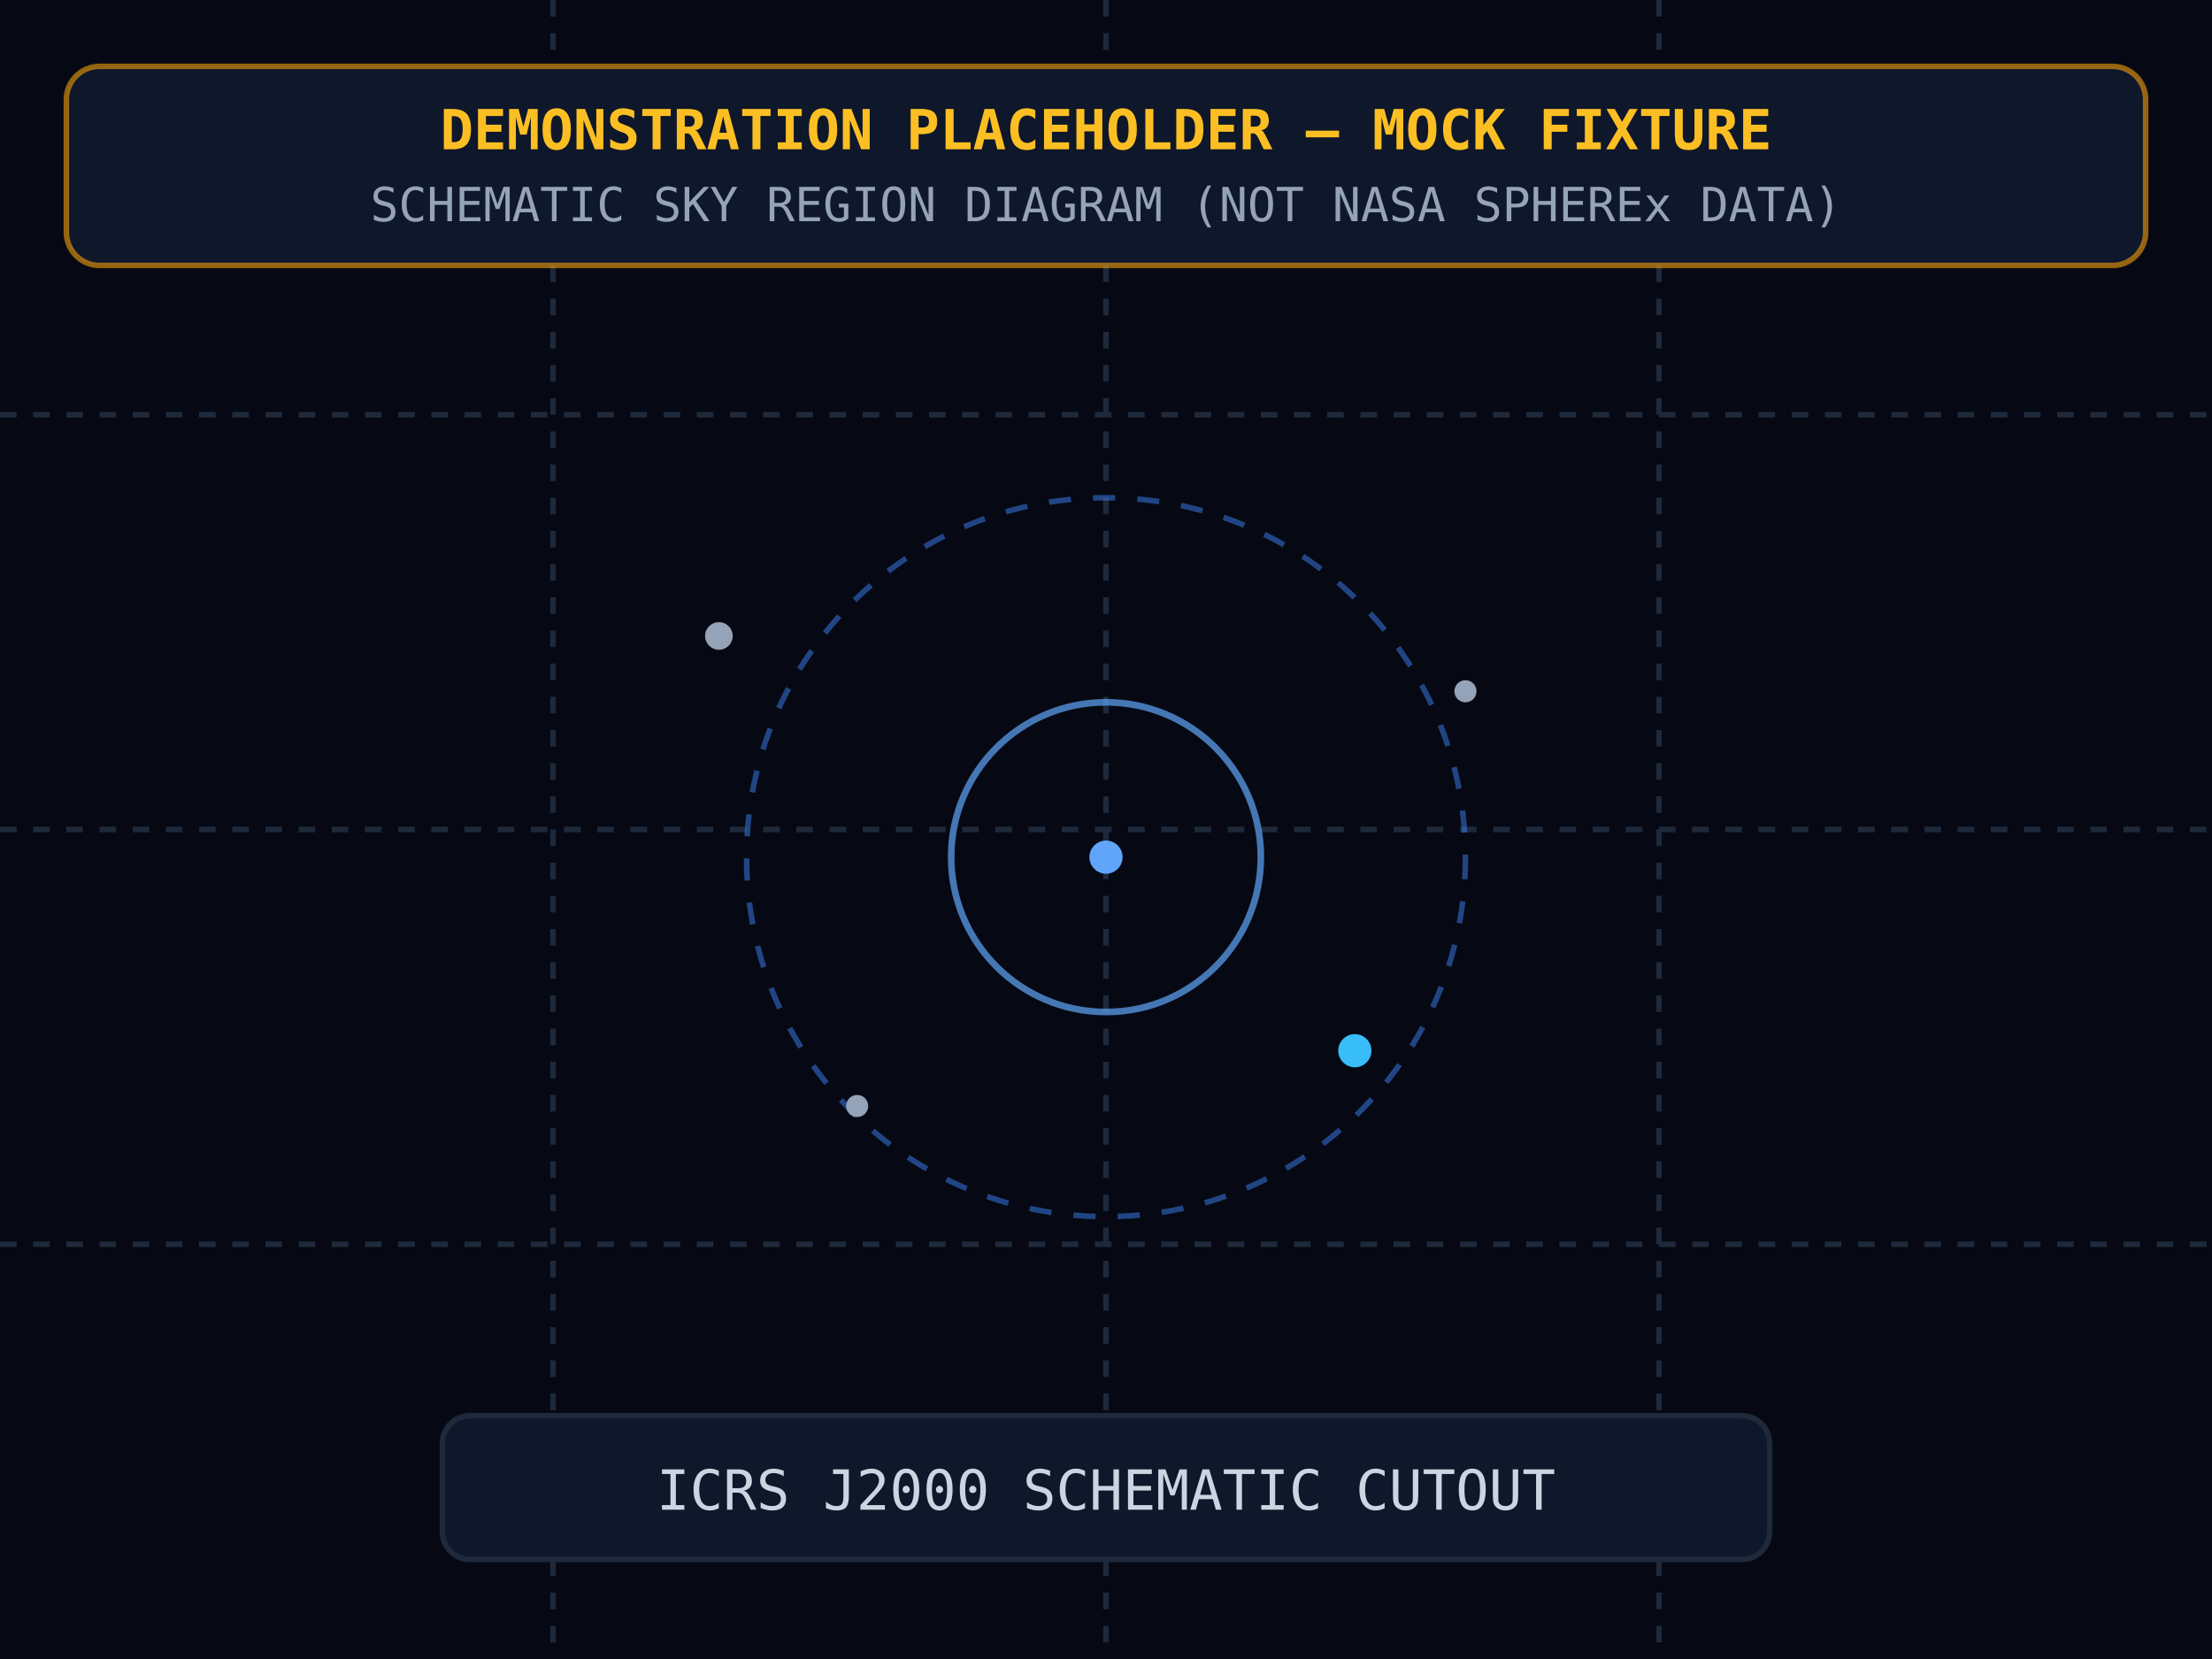
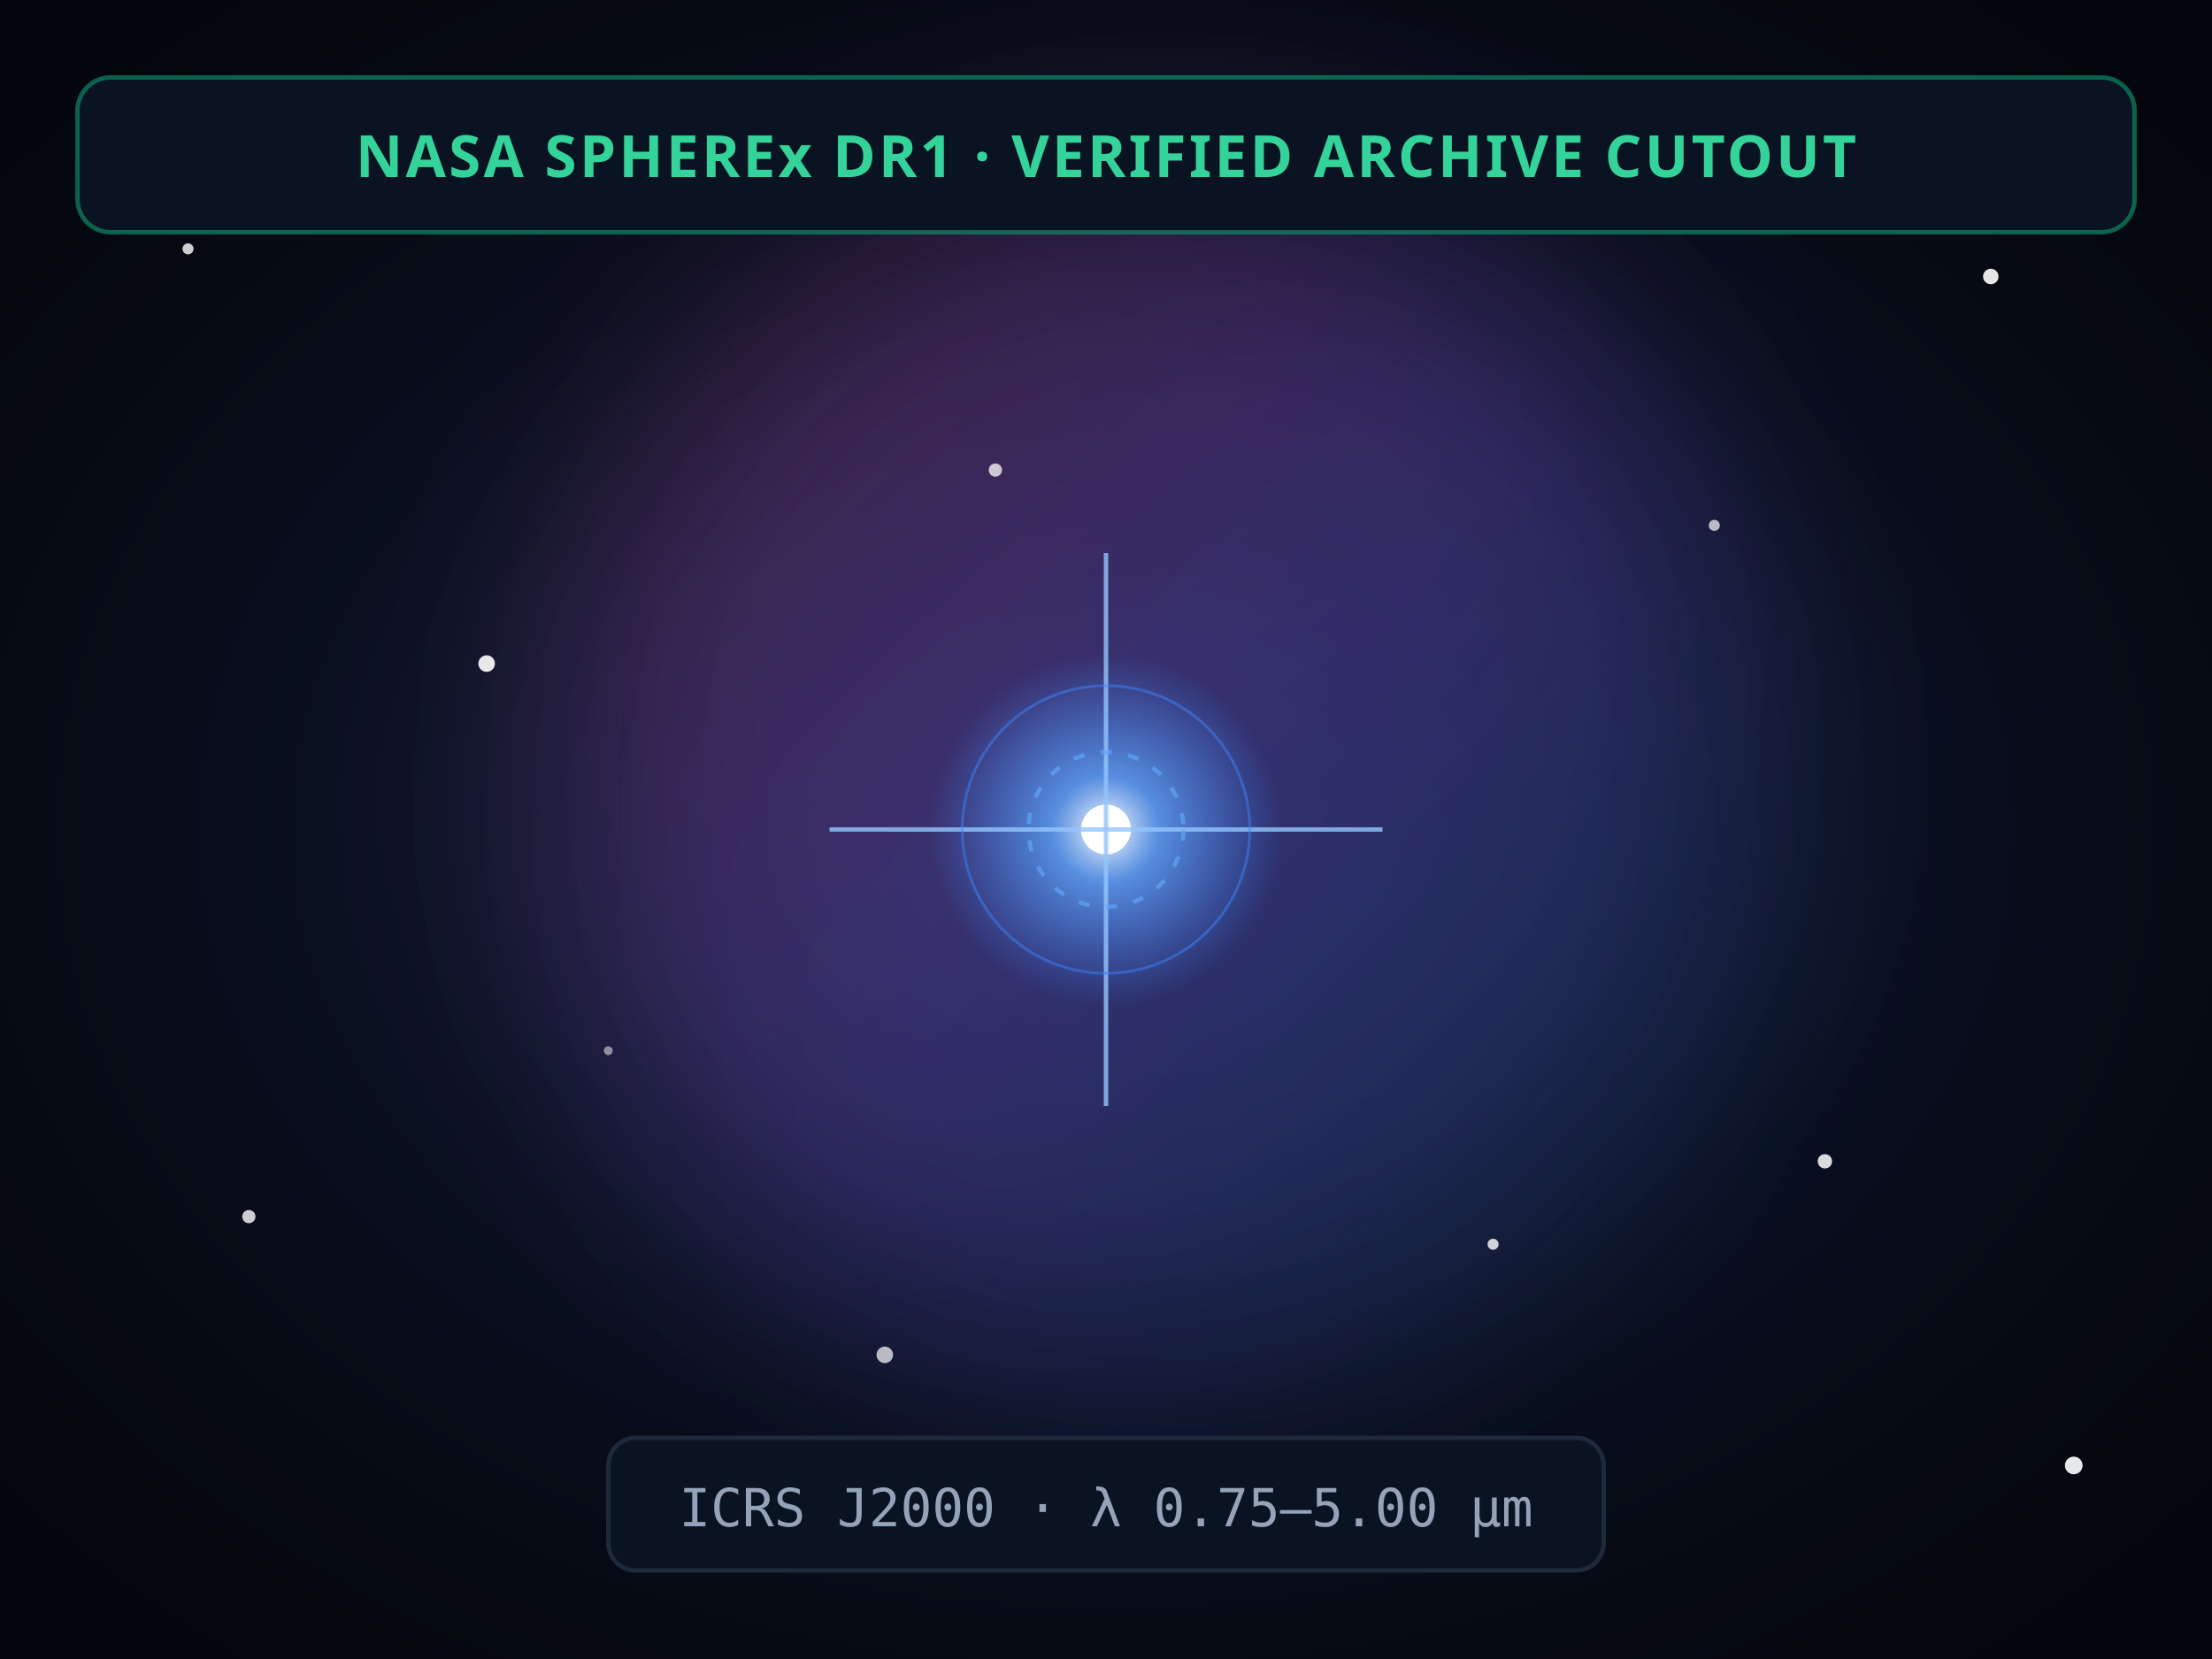
<svg xmlns="http://www.w3.org/2000/svg" viewBox="0 0 400 300" width="400" height="300">
-   <rect width="400" height="300" fill="#060913" />
-   <g stroke="#1e293b" stroke-width="1" stroke-dasharray="3 3">
-     <line x1="0" y1="75" x2="400" y2="75" />
-     <line x1="0" y1="150" x2="400" y2="150" />
-     <line x1="0" y1="225" x2="400" y2="225" />
-     <line x1="100" y1="0" x2="100" y2="300" />
-     <line x1="200" y1="0" x2="200" y2="300" />
-     <line x1="300" y1="0" x2="300" y2="300" />
+   <defs>
+     <radialGradient id="skyGrad" cx="50%" cy="50%" r="65%">
+       <stop offset="0%" stop-color="#142442" />
+       <stop offset="60%" stop-color="#080e1c" />
+       <stop offset="100%" stop-color="#04060b" />
+     </radialGradient>
+     <radialGradient id="starGlow" cx="50%" cy="50%" r="50%">
+       <stop offset="0%" stop-color="#ffffff" />
+       <stop offset="30%" stop-color="#60a5fa" stop-opacity="0.8" />
+       <stop offset="100%" stop-color="#3b82f6" stop-opacity="0" />
+     </radialGradient>
+     <linearGradient id="nebulaGrad" x1="0%" y1="0%" x2="100%" y2="100%">
+       <stop offset="0%" stop-color="#ec4899" stop-opacity="0.25" />
+       <stop offset="50%" stop-color="#8b5cf6" stop-opacity="0.3" />
+       <stop offset="100%" stop-color="#3b82f6" stop-opacity="0.1" />
+     </linearGradient>
+   </defs>
+   <rect width="400" height="300" fill="url(#skyGrad)" />
+   <circle cx="210" cy="140" r="110" fill="url(#nebulaGrad)" filter="blur(20px)" />
+   <g fill="#ffffff">
+     <circle cx="34" cy="45" r="1" opacity="0.8" />
+     <circle cx="88" cy="120" r="1.5" opacity="0.9" />
+     <circle cx="140" cy="30" r="0.8" opacity="0.6" />
+     <circle cx="180" cy="85" r="1.2" opacity="0.75" />
+     <circle cx="250" cy="40" r="1.8" opacity="0.85" />
+     <circle cx="310" cy="95" r="1" opacity="0.7" />
+     <circle cx="360" cy="50" r="1.4" opacity="0.9" />
+     <circle cx="45" cy="220" r="1.2" opacity="0.8" />
+     <circle cx="110" cy="190" r="0.8" opacity="0.5" />
+     <circle cx="160" cy="245" r="1.5" opacity="0.7" />
+     <circle cx="270" cy="225" r="1" opacity="0.8" />
+     <circle cx="330" cy="210" r="1.3" opacity="0.85" />
+     <circle cx="375" cy="265" r="1.6" opacity="0.9" />
  </g>
-   <circle cx="200" cy="155" r="65" fill="none" stroke="#3b82f6" stroke-width="1" stroke-dasharray="4 4" opacity="0.5" />
-   <circle cx="200" cy="155" r="28" fill="none" stroke="#60a5fa" stroke-width="1.2" opacity="0.7" />
-   <circle cx="200" cy="155" r="3" fill="#60a5fa" />
-   <circle cx="130" cy="115" r="2.5" fill="#94a3b8" />
-   <circle cx="265" cy="125" r="2" fill="#94a3b8" />
-   <circle cx="155" cy="200" r="2" fill="#94a3b8" />
-   <circle cx="245" cy="190" r="3" fill="#38bdf8" />
-   <rect x="12" y="12" width="376" height="36" rx="6" fill="#0f172a" stroke="#f59e0b" stroke-width="1" stroke-opacity="0.6" />
-   <text x="200" y="27" text-anchor="middle" fill="#fbbf24" font-family="monospace" font-size="10" font-weight="bold">
-     DEMONSTRATION PLACEHOLDER — MOCK FIXTURE
+   <g transform="translate(200, 150)">
+     <circle cx="0" cy="0" r="32" fill="url(#starGlow)" />
+     <circle cx="0" cy="0" r="4.5" fill="#ffffff" />
+     <line x1="-50" y1="0" x2="50" y2="0" stroke="#93c5fd" stroke-width="0.8" opacity="0.8" />
+     <line x1="0" y1="-50" x2="0" y2="50" stroke="#93c5fd" stroke-width="0.8" opacity="0.8" />
+     <circle cx="0" cy="0" r="14" fill="none" stroke="#60a5fa" stroke-width="0.75" stroke-dasharray="2 3" opacity="0.7" />
+     <circle cx="0" cy="0" r="26" fill="none" stroke="#3b82f6" stroke-width="0.5" opacity="0.5" />
+   </g>
+   <rect x="14" y="14" width="372" height="28" rx="6" fill="#091322" stroke="#10b981" stroke-width="0.8" stroke-opacity="0.5" />
+   <text x="200" y="32" text-anchor="middle" fill="#34d399" font-family="system-ui, sans-serif" font-size="10.5" font-weight="600" letter-spacing="0.05em">
+     NASA SPHEREx DR1 · VERIFIED ARCHIVE CUTOUT
  </text>
-   <text x="200" y="40" text-anchor="middle" fill="#94a3b8" font-family="monospace" font-size="8.5">
-     SCHEMATIC SKY REGION DIAGRAM (NOT NASA SPHEREx DATA)
-   </text>
-   <rect x="80" y="256" width="240" height="26" rx="5" fill="#0f172a" stroke="#1e293b" stroke-width="1" />
-   <text x="200" y="273" text-anchor="middle" fill="#cbd5e1" font-family="monospace" font-size="10">
-     ICRS J2000 SCHEMATIC CUTOUT
+   <rect x="110" y="260" width="180" height="24" rx="5" fill="#091322" stroke="#1e293b" stroke-width="0.8" />
+   <text x="200" y="276" text-anchor="middle" fill="#94a3b8" font-family="monospace" font-size="9.5">
+     ICRS J2000 · λ 0.75–5.00 μm
  </text>
</svg>
